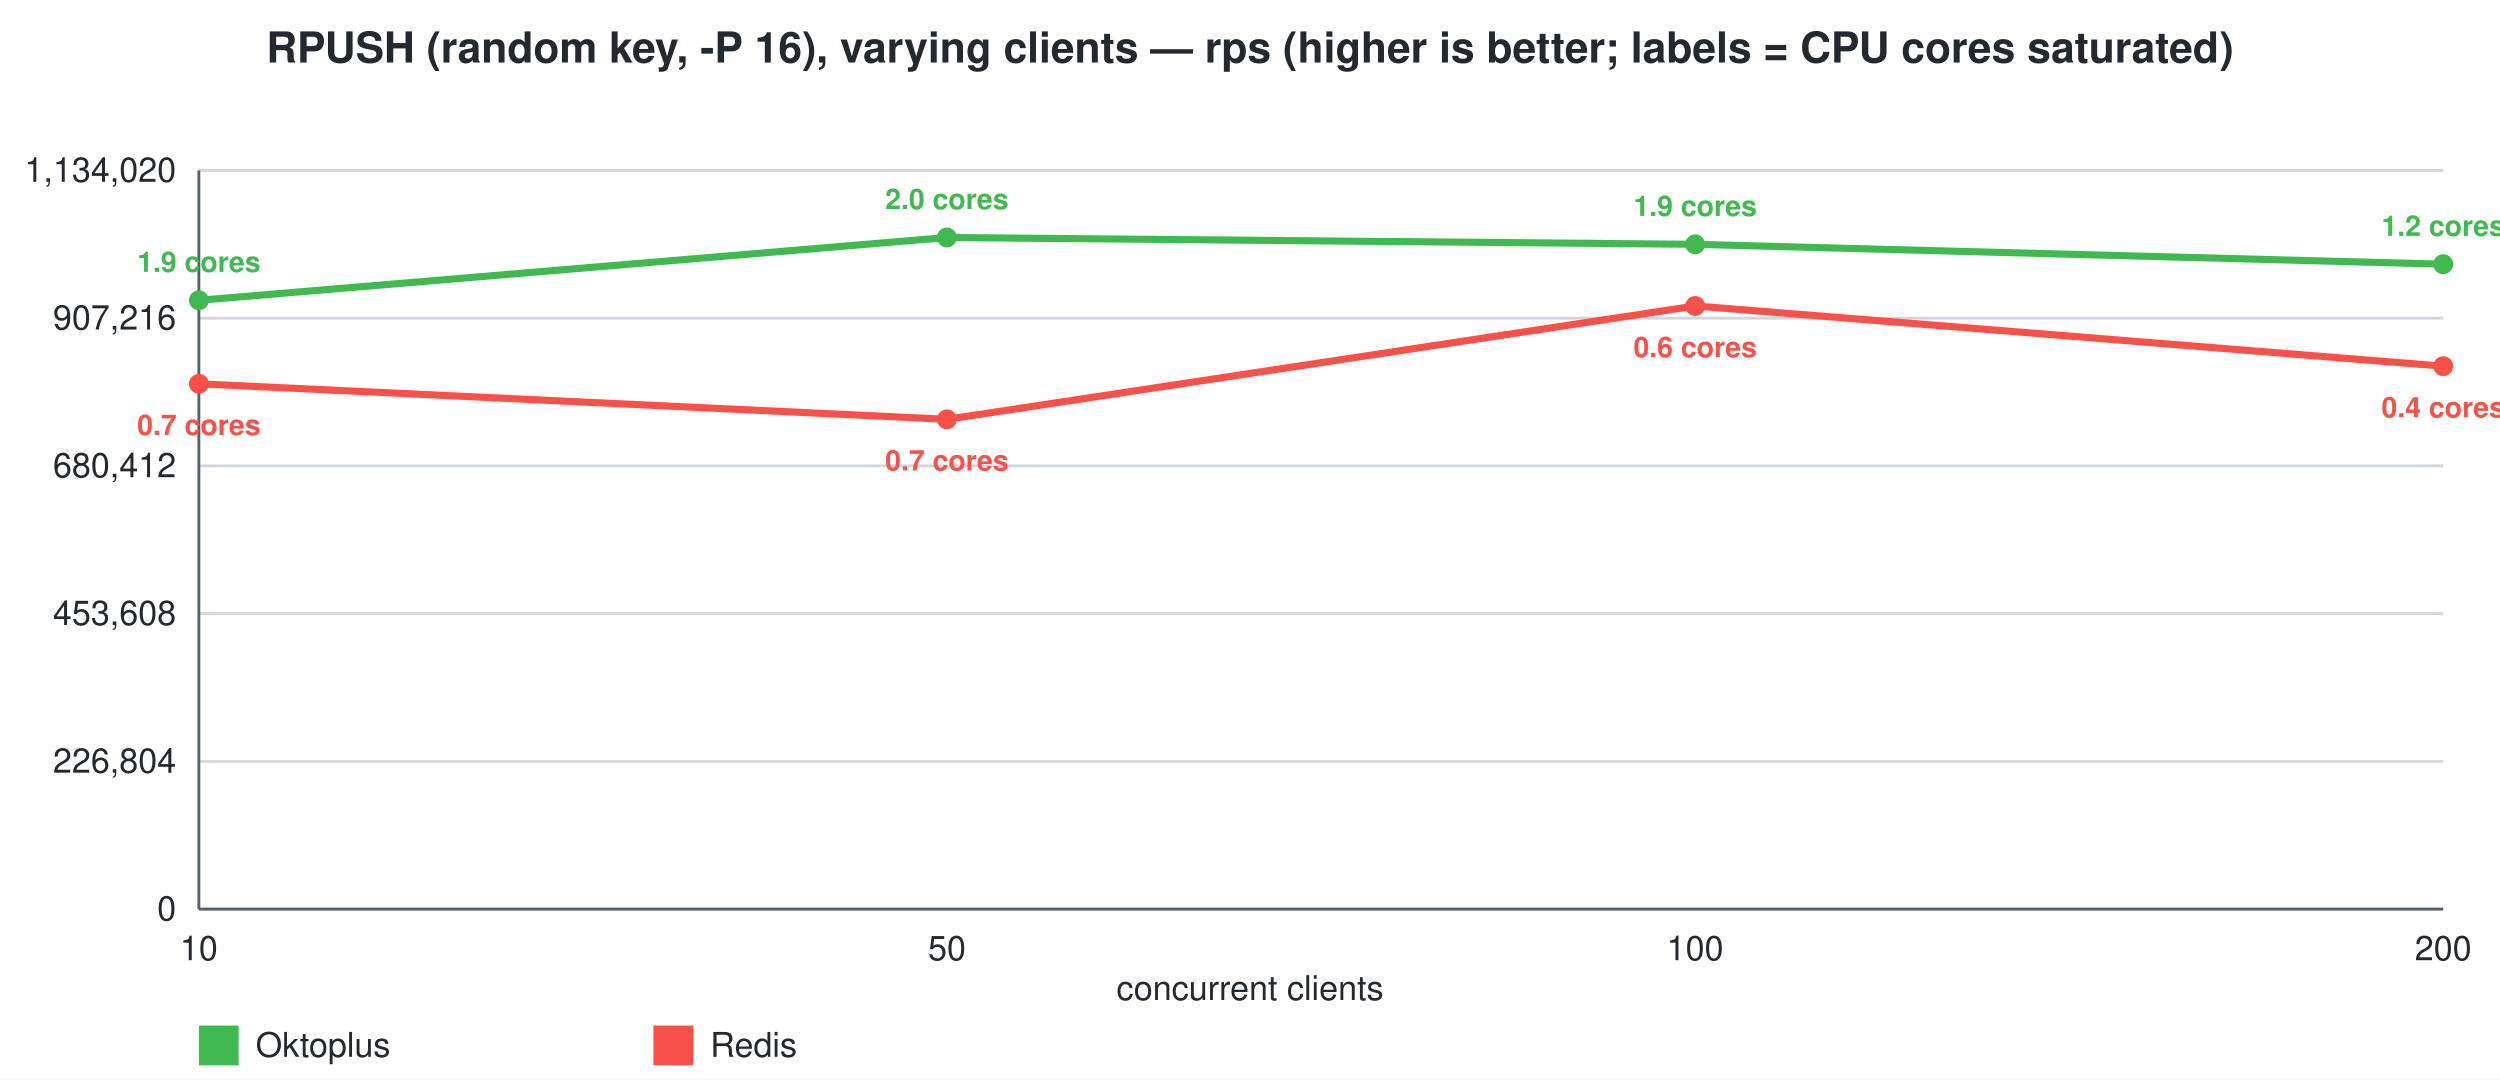
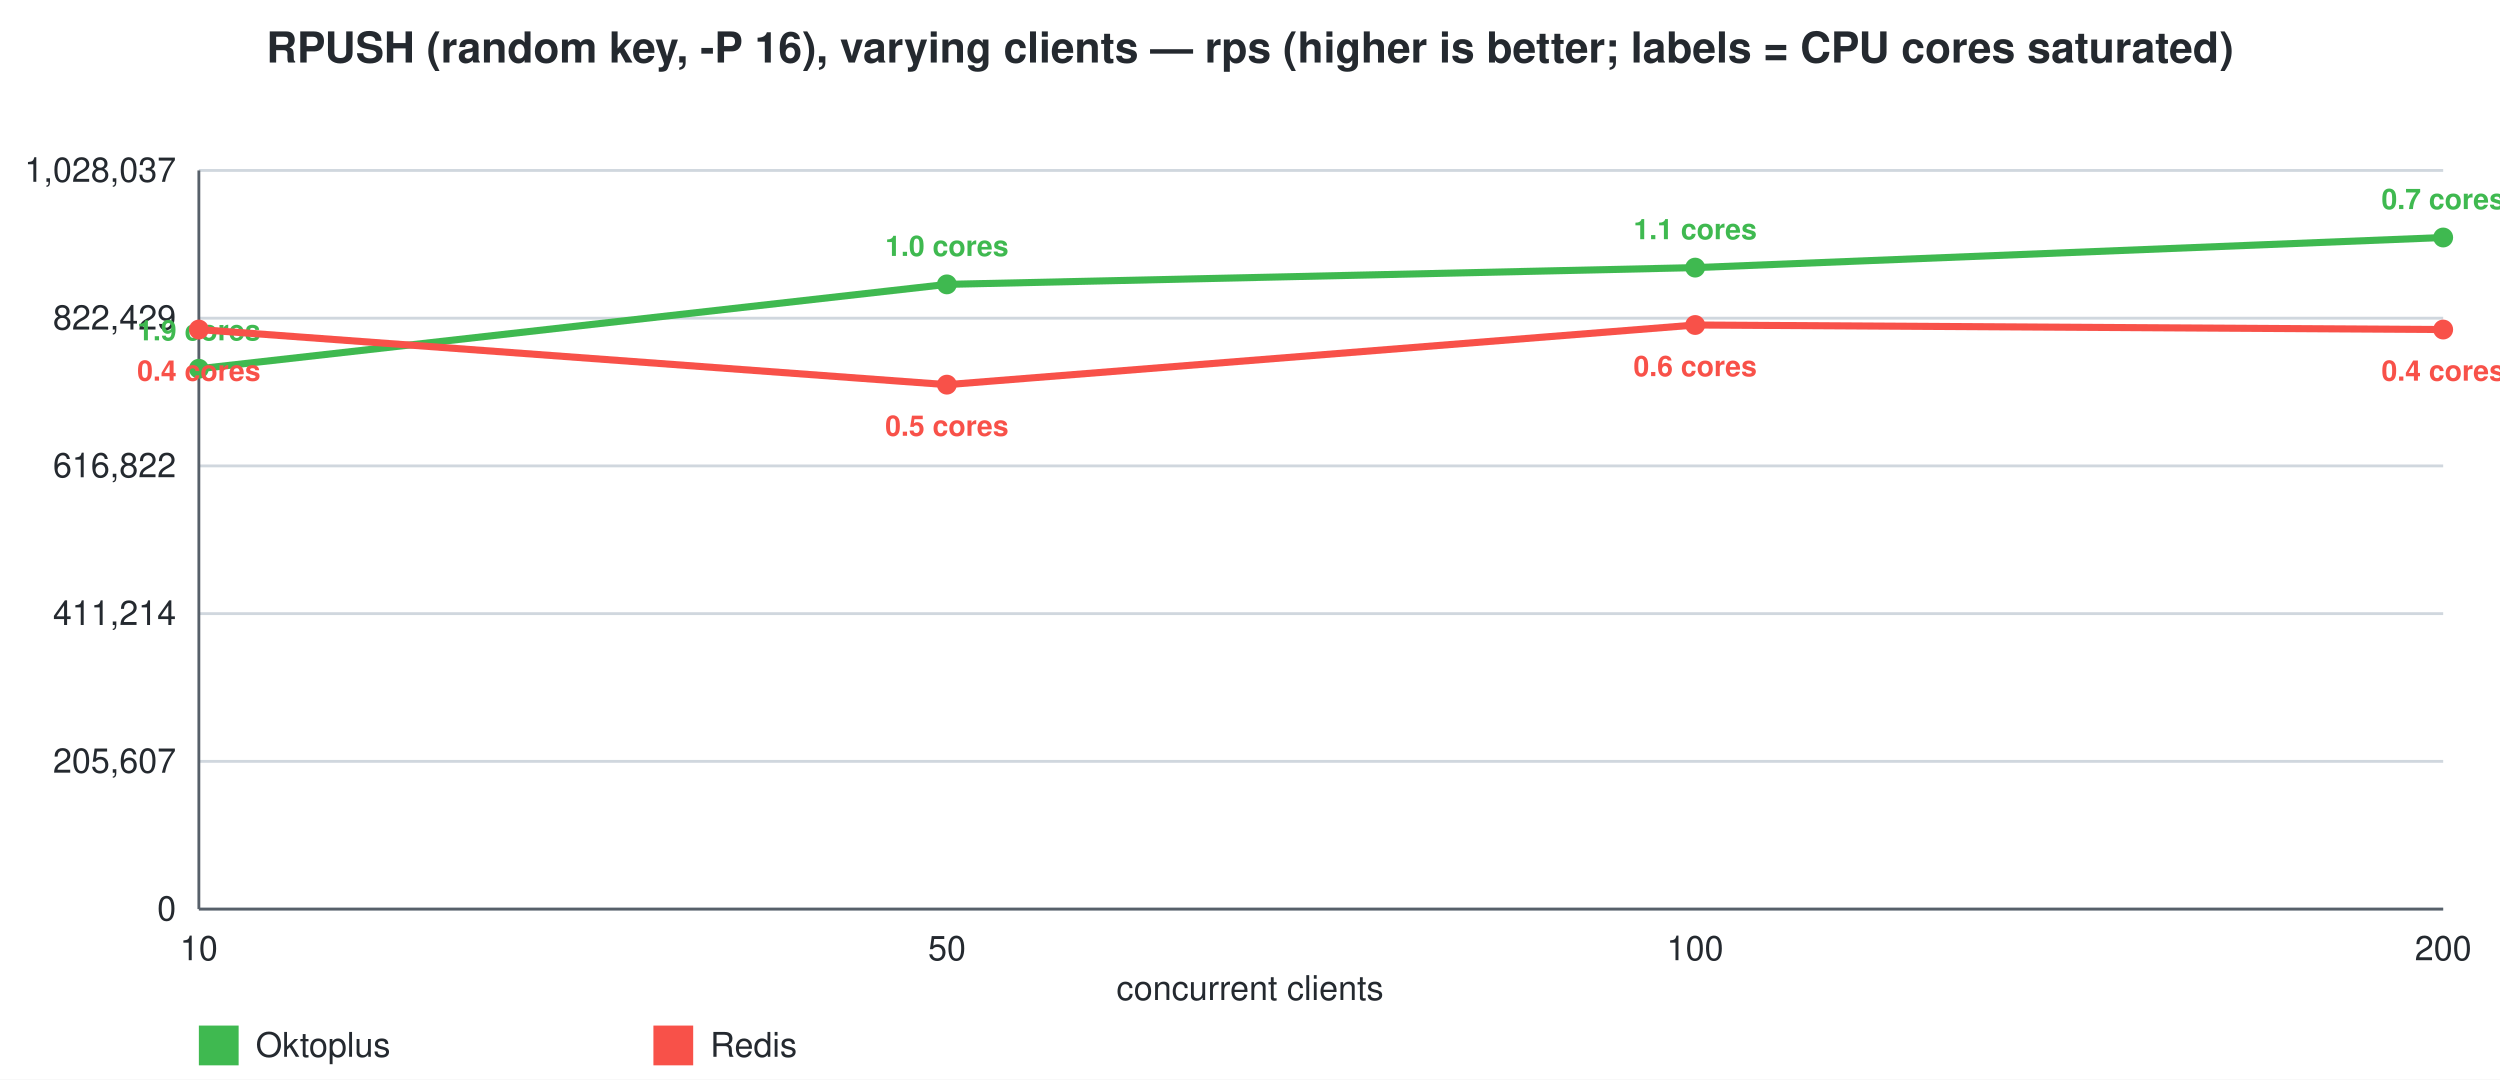
<svg xmlns="http://www.w3.org/2000/svg" width="880" height="380" viewBox="0 0 880 380" font-family="-apple-system, Segoe UI, Helvetica, Arial, sans-serif" font-size="12">
  <rect width="880" height="380" fill="#ffffff" />
  <text x="440.0" y="22" text-anchor="middle" fill="#24292f" font-size="15" font-weight="600">RPUSH (random key, -P 16), varying clients — rps (higher is better; labels = CPU cores saturated)</text>
  <line x1="70" y1="320.0" x2="860" y2="320.0" stroke="#d0d7de" stroke-width="1" />
  <text x="62" y="324.0" text-anchor="end" fill="#24292f">0</text>
  <line x1="70" y1="268.0" x2="860" y2="268.0" stroke="#d0d7de" stroke-width="1" />
-   <text x="62" y="272.0" text-anchor="end" fill="#24292f">226,804</text>
+   <text x="62" y="272.0" text-anchor="end" fill="#24292f">205,607</text>
  <line x1="70" y1="216.0" x2="860" y2="216.0" stroke="#d0d7de" stroke-width="1" />
-   <text x="62" y="220.0" text-anchor="end" fill="#24292f">453,608</text>
-   <line x1="70" y1="164" x2="860" y2="164" stroke="#d0d7de" stroke-width="1" />
-   <text x="62" y="168" text-anchor="end" fill="#24292f">680,412</text>
-   <line x1="70" y1="112.0" x2="860" y2="112.0" stroke="#d0d7de" stroke-width="1" />
-   <text x="62" y="116.0" text-anchor="end" fill="#24292f">907,216</text>
-   <line x1="70" y1="60.0" x2="860" y2="60.0" stroke="#d0d7de" stroke-width="1" />
-   <text x="62" y="64.0" text-anchor="end" fill="#24292f">1,134,020</text>
+   <text x="62" y="220.0" text-anchor="end" fill="#24292f">411,214</text>
+   <line x1="70" y1="164.0" x2="860" y2="164.0" stroke="#d0d7de" stroke-width="1" />
+   <text x="62" y="168.0" text-anchor="end" fill="#24292f">616,822</text>
+   <line x1="70" y1="112" x2="860" y2="112" stroke="#d0d7de" stroke-width="1" />
+   <text x="62" y="116" text-anchor="end" fill="#24292f">822,429</text>
+   <line x1="70" y1="60" x2="860" y2="60" stroke="#d0d7de" stroke-width="1" />
+   <text x="62" y="64" text-anchor="end" fill="#24292f">1,028,037</text>
  <line x1="70" y1="60" x2="70" y2="320" stroke="#57606a" stroke-width="1" />
  <line x1="70" y1="320" x2="860" y2="320" stroke="#57606a" stroke-width="1" />
  <text x="70.0" y="338" text-anchor="middle" fill="#24292f">10</text>
  <text x="333.333" y="338" text-anchor="middle" fill="#24292f">50</text>
  <text x="596.667" y="338" text-anchor="middle" fill="#24292f">100</text>
  <text x="860.0" y="338" text-anchor="middle" fill="#24292f">200</text>
  <text x="440.0" y="352" text-anchor="middle" fill="#24292f">concurrent clients</text>
-   <polyline fill="none" stroke="#3fb950" stroke-width="2.5" points="70.0,105.7 333.3,83.6 596.7,86.0 860.0,93.0" />
-   <circle cx="70.0" cy="105.7" r="3.5" fill="#3fb950" />
-   <circle cx="333.3" cy="83.6" r="3.5" fill="#3fb950" />
-   <circle cx="596.7" cy="86.0" r="3.5" fill="#3fb950" />
-   <circle cx="860.0" cy="93.0" r="3.5" fill="#3fb950" />
-   <text x="70.0" y="95.7" text-anchor="middle" fill="#3fb950" font-size="10" font-weight="600">1.9 cores</text>
-   <text x="333.3" y="73.6" text-anchor="middle" fill="#3fb950" font-size="10" font-weight="600">2.0 cores</text>
-   <text x="596.7" y="76.0" text-anchor="middle" fill="#3fb950" font-size="10" font-weight="600">1.9 cores</text>
-   <text x="860.0" y="83.0" text-anchor="middle" fill="#3fb950" font-size="10" font-weight="600">1.2 cores</text>
-   <polyline fill="none" stroke="#f85149" stroke-width="2.5" points="70.0,135.1 333.3,147.6 596.7,107.7 860.0,128.9" />
-   <circle cx="70.0" cy="135.1" r="3.5" fill="#f85149" />
-   <circle cx="333.3" cy="147.6" r="3.5" fill="#f85149" />
-   <circle cx="596.7" cy="107.7" r="3.5" fill="#f85149" />
-   <circle cx="860.0" cy="128.9" r="3.5" fill="#f85149" />
-   <text x="70.0" y="153.1" text-anchor="middle" fill="#f85149" font-size="10" font-weight="600">0.7 cores</text>
-   <text x="333.3" y="165.6" text-anchor="middle" fill="#f85149" font-size="10" font-weight="600">0.7 cores</text>
-   <text x="596.7" y="125.7" text-anchor="middle" fill="#f85149" font-size="10" font-weight="600">0.6 cores</text>
-   <text x="860.0" y="146.9" text-anchor="middle" fill="#f85149" font-size="10" font-weight="600">0.4 cores</text>
+   <polyline fill="none" stroke="#3fb950" stroke-width="2.5" points="70.0,129.8 333.3,100.1 596.7,94.2 860.0,83.6" />
+   <circle cx="70.0" cy="129.8" r="3.5" fill="#3fb950" />
+   <circle cx="333.3" cy="100.1" r="3.5" fill="#3fb950" />
+   <circle cx="596.7" cy="94.2" r="3.5" fill="#3fb950" />
+   <circle cx="860.0" cy="83.6" r="3.5" fill="#3fb950" />
+   <text x="70.0" y="119.8" text-anchor="middle" fill="#3fb950" font-size="10" font-weight="600">1.9 cores</text>
+   <text x="333.3" y="90.1" text-anchor="middle" fill="#3fb950" font-size="10" font-weight="600">1.0 cores</text>
+   <text x="596.7" y="84.2" text-anchor="middle" fill="#3fb950" font-size="10" font-weight="600">1.1 cores</text>
+   <text x="860.0" y="73.6" text-anchor="middle" fill="#3fb950" font-size="10" font-weight="600">0.7 cores</text>
+   <polyline fill="none" stroke="#f85149" stroke-width="2.5" points="70.0,116.0 333.3,135.4 596.7,114.4 860.0,116.0" />
+   <circle cx="70.0" cy="116.0" r="3.5" fill="#f85149" />
+   <circle cx="333.3" cy="135.4" r="3.5" fill="#f85149" />
+   <circle cx="596.7" cy="114.4" r="3.5" fill="#f85149" />
+   <circle cx="860.0" cy="116.0" r="3.5" fill="#f85149" />
+   <text x="70.0" y="134.0" text-anchor="middle" fill="#f85149" font-size="10" font-weight="600">0.4 cores</text>
+   <text x="333.3" y="153.4" text-anchor="middle" fill="#f85149" font-size="10" font-weight="600">0.5 cores</text>
+   <text x="596.7" y="132.4" text-anchor="middle" fill="#f85149" font-size="10" font-weight="600">0.6 cores</text>
+   <text x="860.0" y="134.0" text-anchor="middle" fill="#f85149" font-size="10" font-weight="600">0.4 cores</text>
  <rect x="70" y="361" width="14" height="14" fill="#3fb950" />
  <text x="90" y="372" fill="#24292f">Oktoplus</text>
  <rect x="230" y="361" width="14" height="14" fill="#f85149" />
  <text x="250" y="372" fill="#24292f">Redis</text>
</svg>
